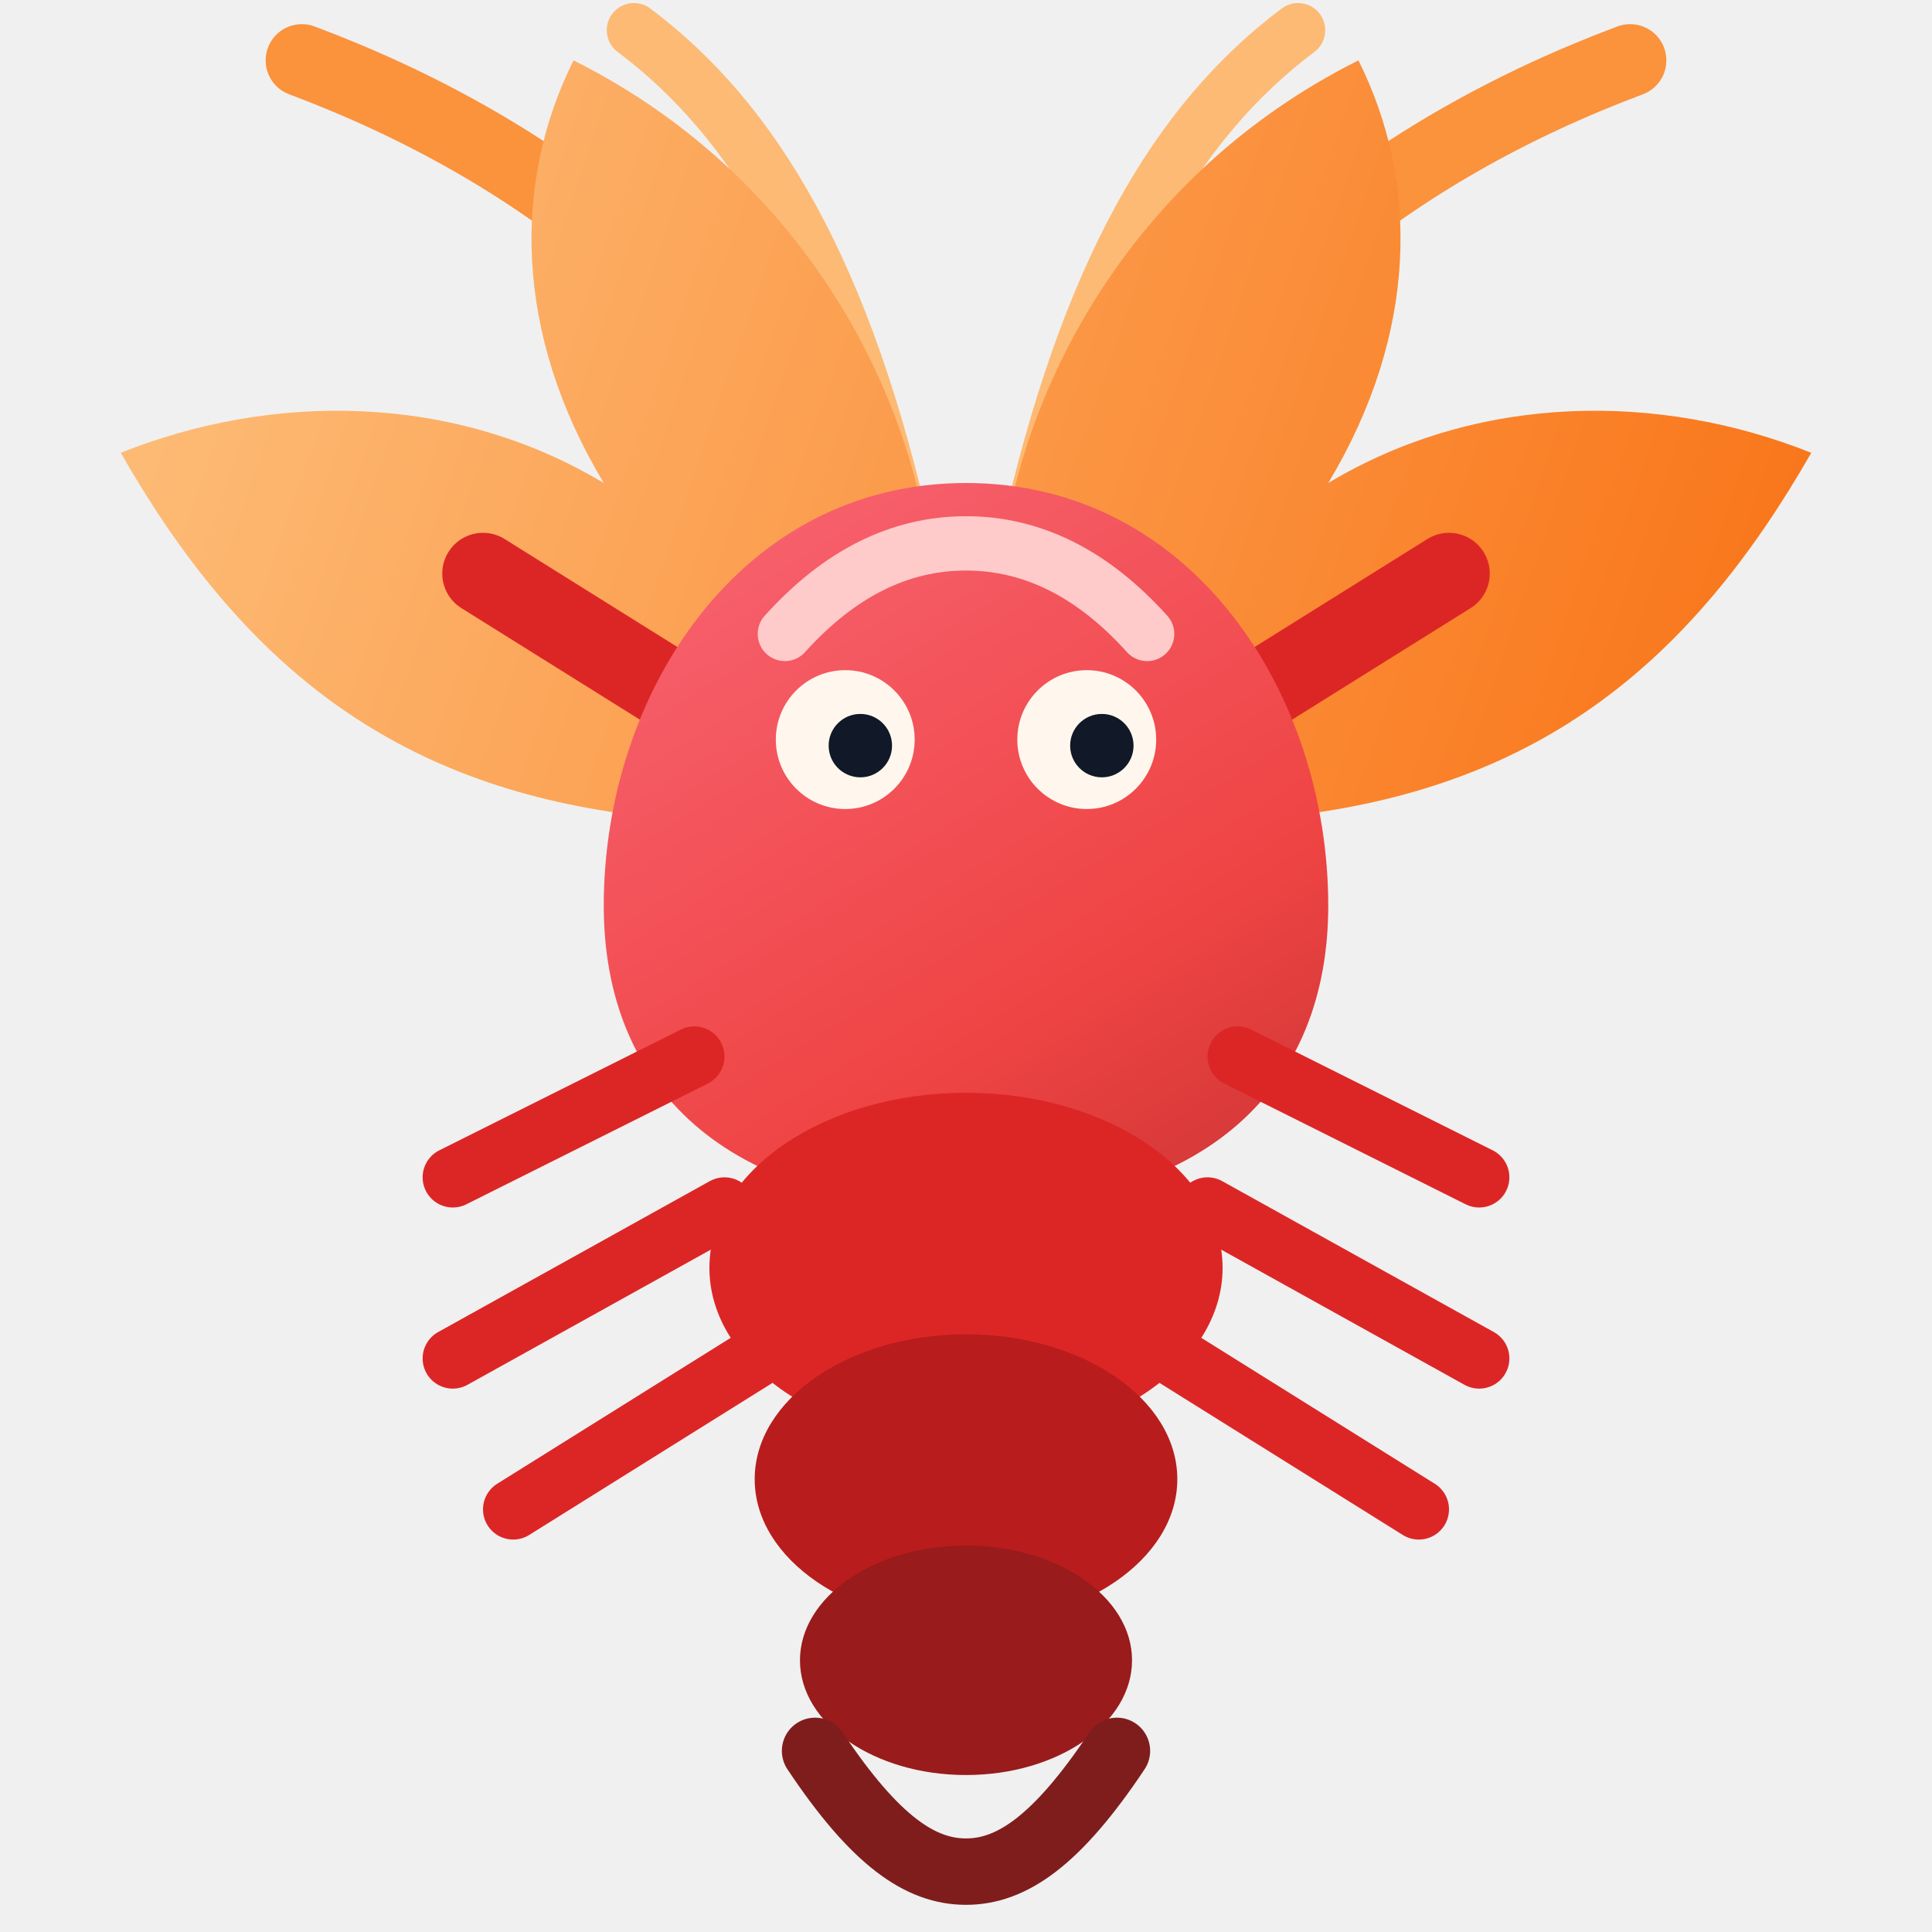
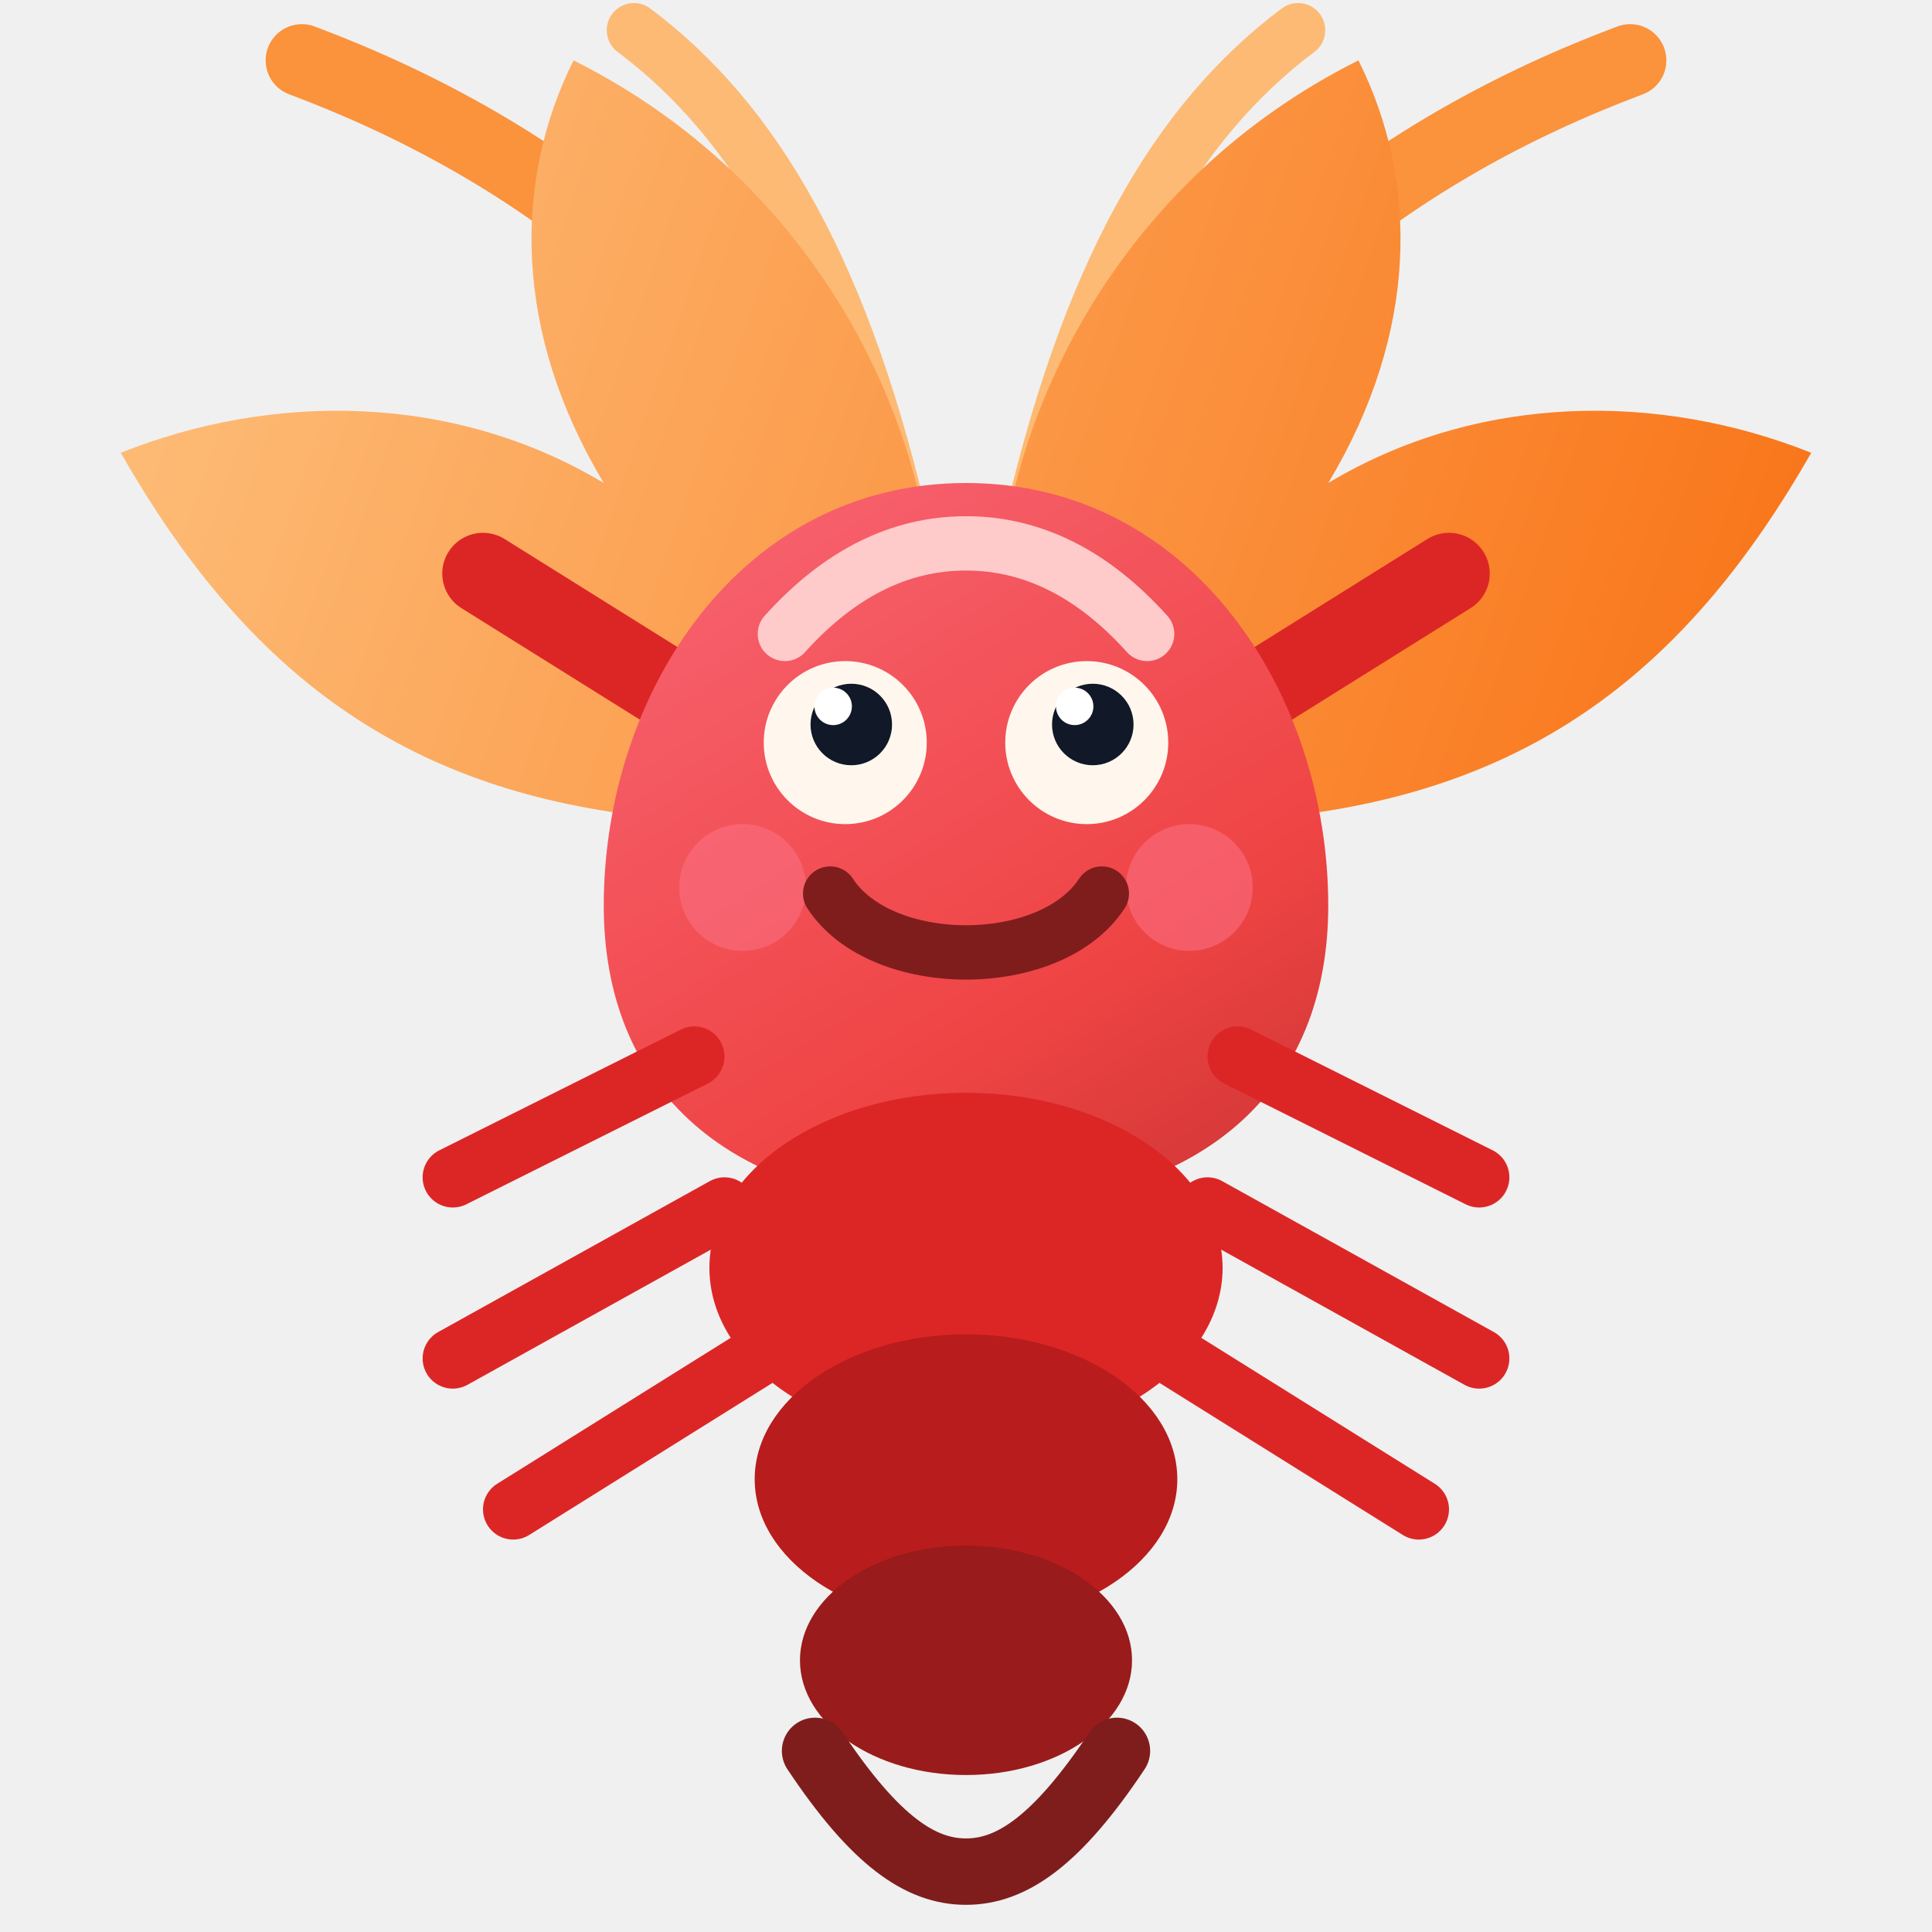
<svg xmlns="http://www.w3.org/2000/svg" viewBox="0 0 64 64" fill="none">
  <defs>
    <linearGradient id="lobsterRed" x1="16" y1="10" x2="46" y2="58" gradientUnits="userSpaceOnUse">
      <stop offset="0" stop-color="#fb7185" />
      <stop offset="0.52" stop-color="#ef4444" />
      <stop offset="1" stop-color="#991b1b" />
    </linearGradient>
    <linearGradient id="lobsterOrange" x1="6" y1="12" x2="58" y2="30" gradientUnits="userSpaceOnUse">
      <stop offset="0" stop-color="#fdba74" />
      <stop offset="1" stop-color="#f97316" />
    </linearGradient>
  </defs>
  <path d="M28 17C24 10 18 5 10 2" stroke="#fb923c" stroke-width="2.4" stroke-linecap="round" />
  <path d="M36 17C40 10 46 5 54 2" stroke="#fb923c" stroke-width="2.4" stroke-linecap="round" />
  <path d="M30 18C28 9 25 4 21 1" stroke="#fdba74" stroke-width="1.8" stroke-linecap="round" />
  <path d="M34 18C36 9 39 4 43 1" stroke="#fdba74" stroke-width="1.8" stroke-linecap="round" />
  <path d="M21 27C13 26 8 22 4 15C9 13 15 13 20 16C17 11 17 6 19 2C27 6 31 14 31 21" fill="url(#lobsterOrange)" />
  <path d="M43 27C51 26 56 22 60 15C55 13 49 13 44 16C47 11 47 6 45 2C37 6 33 14 33 21" fill="url(#lobsterOrange)" />
  <path d="M24 24L16 19" stroke="#dc2626" stroke-width="2.7" stroke-linecap="round" />
  <path d="M40 24L48 19" stroke="#dc2626" stroke-width="2.7" stroke-linecap="round" />
  <path d="M32 16C24.5 16 20 23 20 30C20 36 24 40 32 40C40 40 44 36 44 30C44 23 39.5 16 32 16Z" fill="url(#lobsterRed)" />
  <path d="M26 21C27.8 19 29.8 18 32 18C34.2 18 36.2 19 38 21" stroke="#fecaca" stroke-width="1.8" stroke-linecap="round" />
-   <circle cx="28" cy="24.5" r="2.3" fill="#fff7ed" />
-   <circle cx="36" cy="24.5" r="2.3" fill="#fff7ed" />
-   <circle cx="28.5" cy="24.7" r="1.05" fill="#111827" />
-   <circle cx="36.5" cy="24.7" r="1.05" fill="#111827" />
+   <circle cx="24.6" cy="29.4" r="2.1" fill="#fb7185" opacity="0.55" />
+   <circle cx="39.4" cy="29.4" r="2.1" fill="#fb7185" opacity="0.55" />
+   <circle cx="28" cy="24.6" r="2.7" fill="#fff7ed" />
+   <circle cx="36" cy="24.6" r="2.7" fill="#fff7ed" />
+   <circle cx="28.2" cy="24.0" r="1.35" fill="#111827" />
+   <circle cx="36.2" cy="24.0" r="1.35" fill="#111827" />
+   <circle cx="27.6" cy="23.4" r="0.62" fill="#ffffff" />
+   <circle cx="35.6" cy="23.4" r="0.62" fill="#ffffff" />
+   <path d="M27.5 29.6C29.2 32.2 34.8 32.2 36.5 29.6" stroke="#7f1d1d" stroke-width="1.8" stroke-linecap="round" fill="none" />
  <ellipse cx="32" cy="42" rx="8.5" ry="5.8" fill="#dc2626" />
  <ellipse cx="32" cy="49" rx="7" ry="4.8" fill="#b91c1c" />
  <ellipse cx="32" cy="55" rx="5.5" ry="3.8" fill="#991b1b" />
  <path d="M27 58C29 61 30.5 62 32 62C33.5 62 35 61 37 58" stroke="#7f1d1d" stroke-width="2.2" stroke-linecap="round" />
  <path d="M23 35L15 39" stroke="#dc2626" stroke-width="2" stroke-linecap="round" />
  <path d="M24 40L15 45" stroke="#dc2626" stroke-width="2" stroke-linecap="round" />
  <path d="M25 45L17 50" stroke="#dc2626" stroke-width="2" stroke-linecap="round" />
  <path d="M41 35L49 39" stroke="#dc2626" stroke-width="2" stroke-linecap="round" />
  <path d="M40 40L49 45" stroke="#dc2626" stroke-width="2" stroke-linecap="round" />
  <path d="M39 45L47 50" stroke="#dc2626" stroke-width="2" stroke-linecap="round" />
</svg>
